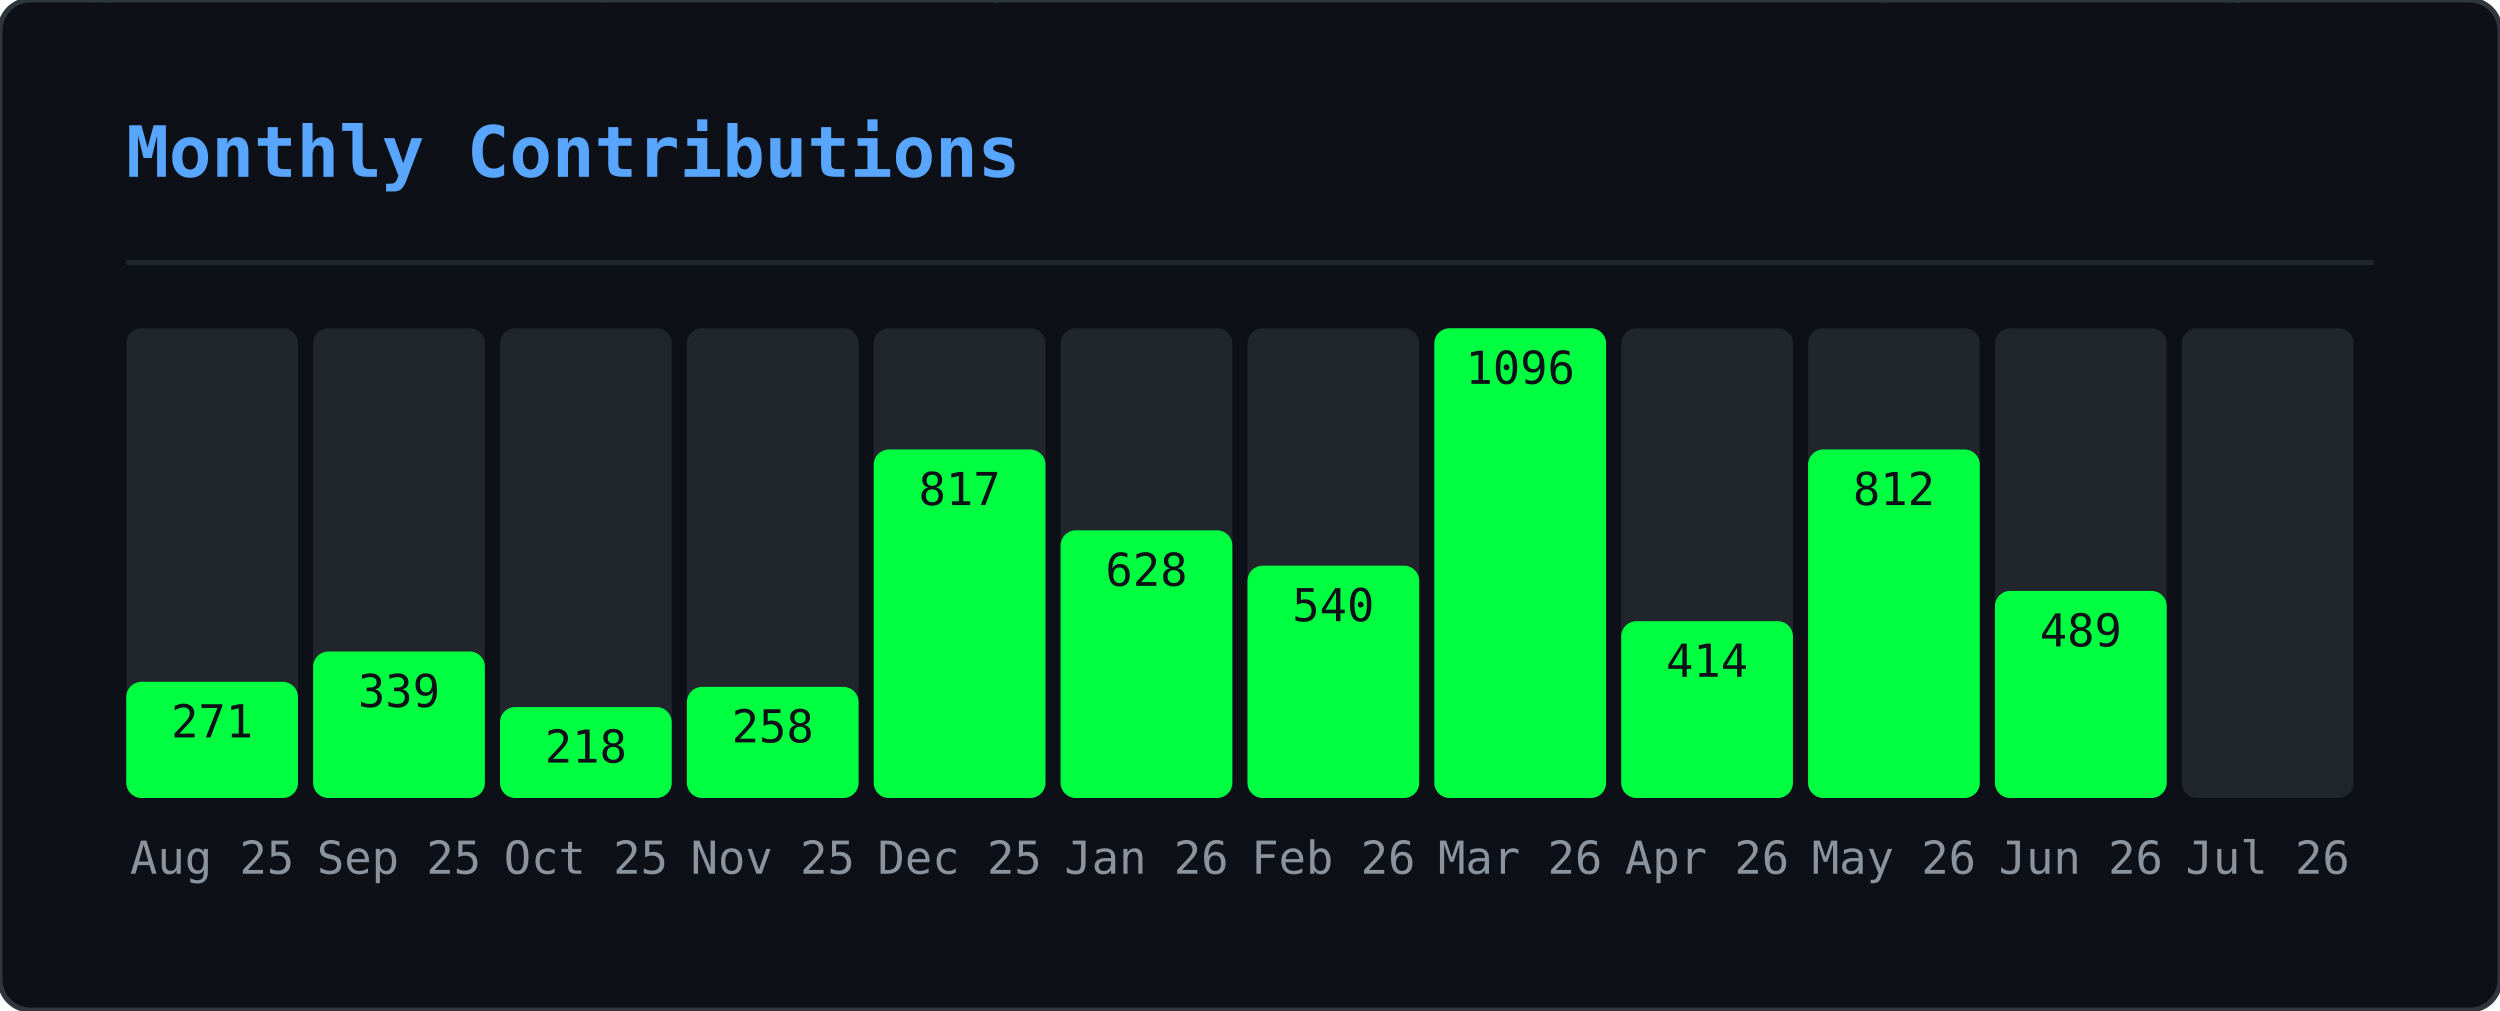
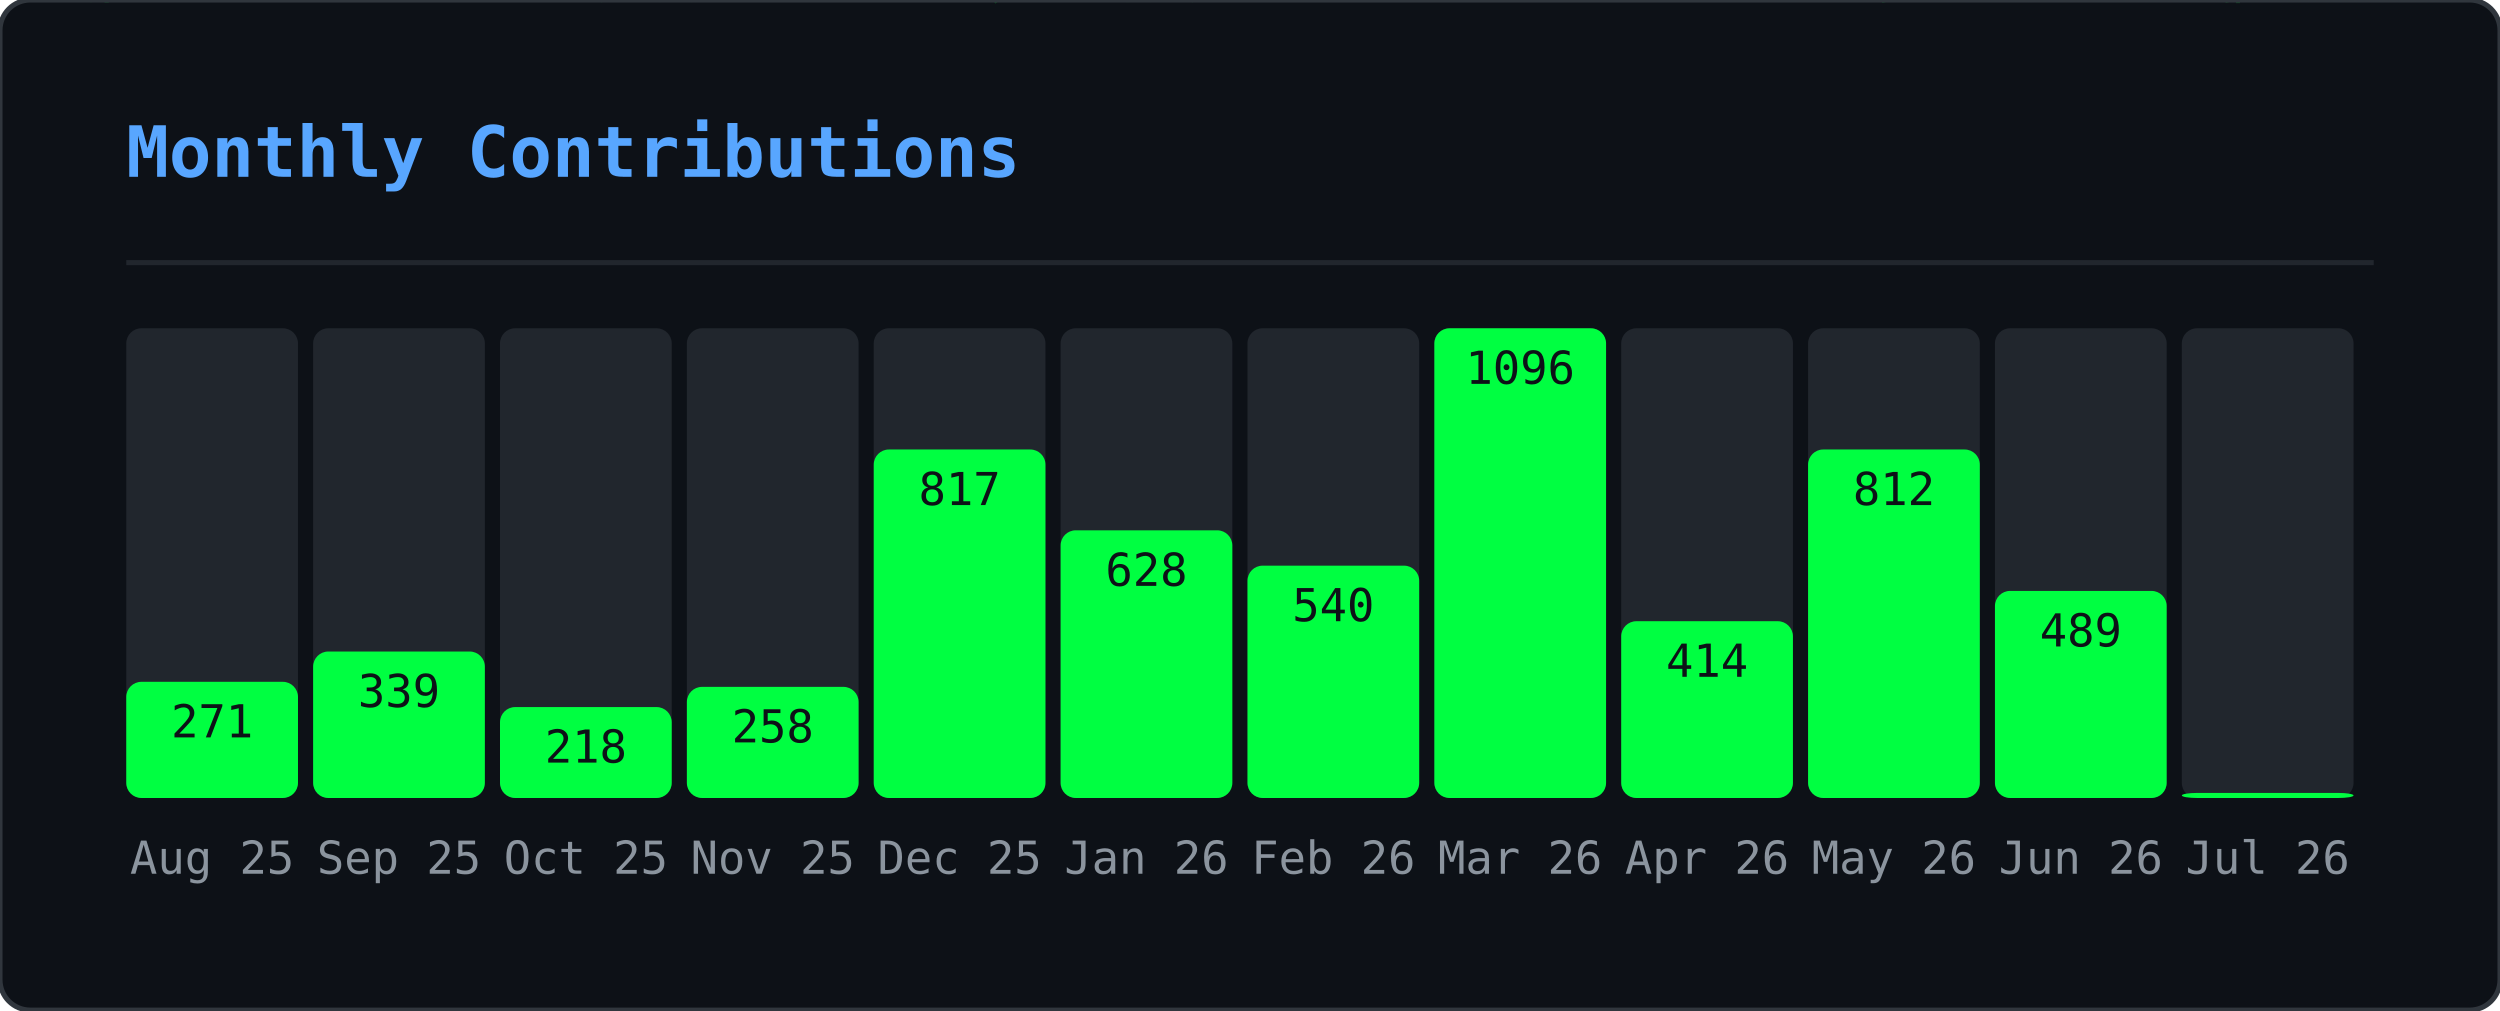
<svg xmlns="http://www.w3.org/2000/svg" width="495" height="200" viewBox="0 0 495 200">
  <defs>
    <clipPath id="gmo-clip">
      <rect width="495" height="200" rx="6" />
    </clipPath>
  </defs>
  <rect width="495" height="200" rx="6" fill="#0d1117" />
  <g clip-path="url(#gmo-clip)">
    <g opacity="0.22">
      <style>@keyframes gmo0{from{transform:translateY(-46px)}to{transform:translateY(214px)}}@keyframes gmo1{from{transform:translateY(-46px)}to{transform:translateY(214px)}}@keyframes gmo2{from{transform:translateY(-46px)}to{transform:translateY(214px)}}@keyframes gmo3{from{transform:translateY(-46px)}to{transform:translateY(214px)}}@keyframes gmo4{from{transform:translateY(-46px)}to{transform:translateY(214px)}}@keyframes gmo5{from{transform:translateY(-46px)}to{transform:translateY(214px)}}@keyframes gmo6{from{transform:translateY(-46px)}to{transform:translateY(214px)}}@keyframes gmo7{from{transform:translateY(-46px)}to{transform:translateY(214px)}}@keyframes gmo8{from{transform:translateY(-46px)}to{transform:translateY(214px)}}@keyframes gmo9{from{transform:translateY(-46px)}to{transform:translateY(214px)}}@keyframes gmo10{from{transform:translateY(-46px)}to{transform:translateY(214px)}}@keyframes gmo11{from{transform:translateY(-46px)}to{transform:translateY(214px)}}@keyframes gmo12{from{transform:translateY(-46px)}to{transform:translateY(214px)}}@keyframes gmo13{from{transform:translateY(-46px)}to{transform:translateY(214px)}}@keyframes gmo14{from{transform:translateY(-46px)}to{transform:translateY(214px)}}@keyframes gmo15{from{transform:translateY(-46px)}to{transform:translateY(214px)}}@keyframes gmo16{from{transform:translateY(-46px)}to{transform:translateY(214px)}}@keyframes gmo17{from{transform:translateY(-46px)}to{transform:translateY(214px)}}@keyframes gmo18{from{transform:translateY(-46px)}to{transform:translateY(214px)}}@keyframes gmo19{from{transform:translateY(-46px)}to{transform:translateY(214px)}}@keyframes gmo20{from{transform:translateY(-46px)}to{transform:translateY(214px)}}@keyframes gmo21{from{transform:translateY(-46px)}to{transform:translateY(214px)}}@keyframes gmo22{from{transform:translateY(-46px)}to{transform:translateY(214px)}}@keyframes gmo23{from{transform:translateY(-46px)}to{transform:translateY(214px)}}@keyframes gmo24{from{transform:translateY(-46px)}to{transform:translateY(214px)}}@keyframes gmo25{from{transform:translateY(-46px)}to{transform:translateY(214px)}}@keyframes gmo26{from{transform:translateY(-46px)}to{transform:translateY(214px)}}@keyframes gmo27{from{transform:translateY(-46px)}to{transform:translateY(214px)}}@keyframes gmo28{from{transform:translateY(-46px)}to{transform:translateY(214px)}}@keyframes gmo29{from{transform:translateY(-46px)}to{transform:translateY(214px)}}@keyframes gmo30{from{transform:translateY(-46px)}to{transform:translateY(214px)}}@keyframes gmo31{from{transform:translateY(-46px)}to{transform:translateY(214px)}}@keyframes gmo32{from{transform:translateY(-46px)}to{transform:translateY(214px)}}@keyframes gmo33{from{transform:translateY(-46px)}to{transform:translateY(214px)}}@keyframes gmo34{from{transform:translateY(-46px)}to{transform:translateY(214px)}}@keyframes gmo35{from{transform:translateY(-46px)}to{transform:translateY(214px)}}@keyframes gmo36{from{transform:translateY(-46px)}to{transform:translateY(214px)}}@keyframes gmo37{from{transform:translateY(-46px)}to{transform:translateY(214px)}}</style>
      <g style="animation:gmo0 3.17s linear infinite;animation-delay:-1.98s">
        <text x="347" y="0" font-family="monospace" font-size="12" fill="#00ff41">ｵ</text>
        <text x="347" y="-14" font-family="monospace" font-size="12" fill="#00ff41" opacity="0.75">ｹ</text>
        <text x="347" y="-28" font-family="monospace" font-size="12" fill="#00ff41" opacity="0.50">ﾙ</text>
        <text x="347" y="-42" font-family="monospace" font-size="12" fill="#00ff41" opacity="0.25">ﾝ</text>
      </g>
      <g style="animation:gmo1 2.45s linear infinite;animation-delay:-0.88s">
        <text x="370" y="0" font-family="monospace" font-size="12" fill="#00ff41">ｬ</text>
        <text x="370" y="-14" font-family="monospace" font-size="12" fill="#00ff41" opacity="0.75">ﾈ</text>
        <text x="370" y="-28" font-family="monospace" font-size="12" fill="#00ff41" opacity="0.50">ｪ</text>
        <text x="370" y="-42" font-family="monospace" font-size="12" fill="#00ff41" opacity="0.25">ﾒ</text>
      </g>
      <g style="animation:gmo2 1.54s linear infinite;animation-delay:-0.38s">
        <text x="143" y="0" font-family="monospace" font-size="12" fill="#00ff41">ｼ</text>
        <text x="143" y="-14" font-family="monospace" font-size="12" fill="#00ff41" opacity="0.75">ﾆ</text>
        <text x="143" y="-28" font-family="monospace" font-size="12" fill="#00ff41" opacity="0.50">ﾃ</text>
        <text x="143" y="-42" font-family="monospace" font-size="12" fill="#00ff41" opacity="0.25">ﾍ</text>
      </g>
      <g style="animation:gmo3 1.56s linear infinite;animation-delay:-0.33s">
        <text x="195" y="0" font-family="monospace" font-size="12" fill="#00ff41">ｯ</text>
        <text x="195" y="-14" font-family="monospace" font-size="12" fill="#00ff41" opacity="0.75">ﾃ</text>
        <text x="195" y="-28" font-family="monospace" font-size="12" fill="#00ff41" opacity="0.50">0</text>
        <text x="195" y="-42" font-family="monospace" font-size="12" fill="#00ff41" opacity="0.25">ﾐ</text>
      </g>
      <g style="animation:gmo4 2.69s linear infinite;animation-delay:-1.17s">
        <text x="23" y="0" font-family="monospace" font-size="12" fill="#00ff41">ｾ</text>
        <text x="23" y="-14" font-family="monospace" font-size="12" fill="#00ff41" opacity="0.75">3</text>
        <text x="23" y="-28" font-family="monospace" font-size="12" fill="#00ff41" opacity="0.50">ﾔ</text>
        <text x="23" y="-42" font-family="monospace" font-size="12" fill="#00ff41" opacity="0.25">ｭ</text>
      </g>
      <g style="animation:gmo5 1.52s linear infinite;animation-delay:-0.85s">
        <text x="277" y="0" font-family="monospace" font-size="12" fill="#00ff41">ｪ</text>
        <text x="277" y="-14" font-family="monospace" font-size="12" fill="#00ff41" opacity="0.75">ﾕ</text>
        <text x="277" y="-28" font-family="monospace" font-size="12" fill="#00ff41" opacity="0.50">5</text>
        <text x="277" y="-42" font-family="monospace" font-size="12" fill="#00ff41" opacity="0.25">ﾁ</text>
      </g>
      <g style="animation:gmo6 1.74s linear infinite;animation-delay:-1.14s">
        <text x="456" y="0" font-family="monospace" font-size="12" fill="#00ff41">0</text>
        <text x="456" y="-14" font-family="monospace" font-size="12" fill="#00ff41" opacity="0.75">ｬ</text>
        <text x="456" y="-28" font-family="monospace" font-size="12" fill="#00ff41" opacity="0.50">ﾗ</text>
        <text x="456" y="-42" font-family="monospace" font-size="12" fill="#00ff41" opacity="0.25">ｭ</text>
      </g>
      <g style="animation:gmo7 3.18s linear infinite;animation-delay:-3.10s">
        <text x="60" y="0" font-family="monospace" font-size="12" fill="#00ff41">9</text>
        <text x="60" y="-14" font-family="monospace" font-size="12" fill="#00ff41" opacity="0.75">ｿ</text>
        <text x="60" y="-28" font-family="monospace" font-size="12" fill="#00ff41" opacity="0.50">1</text>
        <text x="60" y="-42" font-family="monospace" font-size="12" fill="#00ff41" opacity="0.25">ﾔ</text>
      </g>
      <g style="animation:gmo8 2.71s linear infinite;animation-delay:-1.03s">
        <text x="250" y="0" font-family="monospace" font-size="12" fill="#00ff41">ﾆ</text>
        <text x="250" y="-14" font-family="monospace" font-size="12" fill="#00ff41" opacity="0.75">ｳ</text>
        <text x="250" y="-28" font-family="monospace" font-size="12" fill="#00ff41" opacity="0.50">ﾔ</text>
        <text x="250" y="-42" font-family="monospace" font-size="12" fill="#00ff41" opacity="0.25">ｶ</text>
      </g>
      <g style="animation:gmo9 2.04s linear infinite;animation-delay:-2.01s">
        <text x="69" y="0" font-family="monospace" font-size="12" fill="#00ff41">ﾑ</text>
        <text x="69" y="-14" font-family="monospace" font-size="12" fill="#00ff41" opacity="0.75">0</text>
        <text x="69" y="-28" font-family="monospace" font-size="12" fill="#00ff41" opacity="0.50">ﾜ</text>
        <text x="69" y="-42" font-family="monospace" font-size="12" fill="#00ff41" opacity="0.25">ｾ</text>
      </g>
      <g style="animation:gmo10 2.79s linear infinite;animation-delay:-1.46s">
        <text x="434" y="0" font-family="monospace" font-size="12" fill="#00ff41">ﾐ</text>
        <text x="434" y="-14" font-family="monospace" font-size="12" fill="#00ff41" opacity="0.75">ﾐ</text>
        <text x="434" y="-28" font-family="monospace" font-size="12" fill="#00ff41" opacity="0.50">ｨ</text>
        <text x="434" y="-42" font-family="monospace" font-size="12" fill="#00ff41" opacity="0.25">ｱ</text>
      </g>
      <g style="animation:gmo11 2.20s linear infinite;animation-delay:-1.15s">
        <text x="128" y="0" font-family="monospace" font-size="12" fill="#00ff41">ﾔ</text>
        <text x="128" y="-14" font-family="monospace" font-size="12" fill="#00ff41" opacity="0.75">ﾈ</text>
        <text x="128" y="-28" font-family="monospace" font-size="12" fill="#00ff41" opacity="0.50">ｺ</text>
        <text x="128" y="-42" font-family="monospace" font-size="12" fill="#00ff41" opacity="0.25">ﾏ</text>
      </g>
      <g style="animation:gmo12 1.68s linear infinite;animation-delay:-0.15s">
        <text x="16" y="0" font-family="monospace" font-size="12" fill="#00ff41">ｦ</text>
        <text x="16" y="-14" font-family="monospace" font-size="12" fill="#00ff41" opacity="0.75">ｹ</text>
        <text x="16" y="-28" font-family="monospace" font-size="12" fill="#00ff41" opacity="0.50">9</text>
        <text x="16" y="-42" font-family="monospace" font-size="12" fill="#00ff41" opacity="0.25">ﾂ</text>
      </g>
      <g style="animation:gmo13 2.59s linear infinite;animation-delay:-1.86s">
        <text x="211" y="0" font-family="monospace" font-size="12" fill="#00ff41">6</text>
        <text x="211" y="-14" font-family="monospace" font-size="12" fill="#00ff41" opacity="0.75">7</text>
        <text x="211" y="-28" font-family="monospace" font-size="12" fill="#00ff41" opacity="0.50">3</text>
        <text x="211" y="-42" font-family="monospace" font-size="12" fill="#00ff41" opacity="0.25">ｹ</text>
      </g>
      <g style="animation:gmo14 2.60s linear infinite;animation-delay:-0.65s">
        <text x="346" y="0" font-family="monospace" font-size="12" fill="#00ff41">ｶ</text>
        <text x="346" y="-14" font-family="monospace" font-size="12" fill="#00ff41" opacity="0.75">3</text>
        <text x="346" y="-28" font-family="monospace" font-size="12" fill="#00ff41" opacity="0.50">ｮ</text>
        <text x="346" y="-42" font-family="monospace" font-size="12" fill="#00ff41" opacity="0.25">ｼ</text>
      </g>
      <g style="animation:gmo15 2.37s linear infinite;animation-delay:-0.49s">
        <text x="70" y="0" font-family="monospace" font-size="12" fill="#00ff41">7</text>
        <text x="70" y="-14" font-family="monospace" font-size="12" fill="#00ff41" opacity="0.75">0</text>
        <text x="70" y="-28" font-family="monospace" font-size="12" fill="#00ff41" opacity="0.50">ﾊ</text>
        <text x="70" y="-42" font-family="monospace" font-size="12" fill="#00ff41" opacity="0.25">ﾔ</text>
      </g>
      <g style="animation:gmo16 1.89s linear infinite;animation-delay:-0.64s">
        <text x="421" y="0" font-family="monospace" font-size="12" fill="#00ff41">ﾁ</text>
        <text x="421" y="-14" font-family="monospace" font-size="12" fill="#00ff41" opacity="0.75">8</text>
        <text x="421" y="-28" font-family="monospace" font-size="12" fill="#00ff41" opacity="0.50">ﾓ</text>
        <text x="421" y="-42" font-family="monospace" font-size="12" fill="#00ff41" opacity="0.25">ﾘ</text>
      </g>
      <g style="animation:gmo17 1.82s linear infinite;animation-delay:-0.95s">
        <text x="117" y="0" font-family="monospace" font-size="12" fill="#00ff41">ﾗ</text>
        <text x="117" y="-14" font-family="monospace" font-size="12" fill="#00ff41" opacity="0.75">ｴ</text>
        <text x="117" y="-28" font-family="monospace" font-size="12" fill="#00ff41" opacity="0.50">ｯ</text>
        <text x="117" y="-42" font-family="monospace" font-size="12" fill="#00ff41" opacity="0.25">ﾍ</text>
      </g>
      <g style="animation:gmo18 2.63s linear infinite;animation-delay:-1.87s">
        <text x="274" y="0" font-family="monospace" font-size="12" fill="#00ff41">ﾚ</text>
        <text x="274" y="-14" font-family="monospace" font-size="12" fill="#00ff41" opacity="0.75">ﾐ</text>
        <text x="274" y="-28" font-family="monospace" font-size="12" fill="#00ff41" opacity="0.50">ｶ</text>
        <text x="274" y="-42" font-family="monospace" font-size="12" fill="#00ff41" opacity="0.25">0</text>
      </g>
      <g style="animation:gmo19 2.65s linear infinite;animation-delay:-1.13s">
        <text x="438" y="0" font-family="monospace" font-size="12" fill="#00ff41">ｬ</text>
        <text x="438" y="-14" font-family="monospace" font-size="12" fill="#00ff41" opacity="0.75">ﾇ</text>
        <text x="438" y="-28" font-family="monospace" font-size="12" fill="#00ff41" opacity="0.50">ｶ</text>
        <text x="438" y="-42" font-family="monospace" font-size="12" fill="#00ff41" opacity="0.25">ﾖ</text>
      </g>
      <g style="animation:gmo20 2.58s linear infinite;animation-delay:-0.10s">
        <text x="220" y="0" font-family="monospace" font-size="12" fill="#00ff41">ｲ</text>
        <text x="220" y="-14" font-family="monospace" font-size="12" fill="#00ff41" opacity="0.75">ﾜ</text>
        <text x="220" y="-28" font-family="monospace" font-size="12" fill="#00ff41" opacity="0.50">8</text>
        <text x="220" y="-42" font-family="monospace" font-size="12" fill="#00ff41" opacity="0.25">ﾜ</text>
      </g>
      <g style="animation:gmo21 3.19s linear infinite;animation-delay:-2.81s">
        <text x="157" y="0" font-family="monospace" font-size="12" fill="#00ff41">ﾎ</text>
        <text x="157" y="-14" font-family="monospace" font-size="12" fill="#00ff41" opacity="0.75">ﾎ</text>
        <text x="157" y="-28" font-family="monospace" font-size="12" fill="#00ff41" opacity="0.50">ﾝ</text>
        <text x="157" y="-42" font-family="monospace" font-size="12" fill="#00ff41" opacity="0.25">ﾐ</text>
      </g>
      <g style="animation:gmo22 2.13s linear infinite;animation-delay:-1.11s">
        <text x="243" y="0" font-family="monospace" font-size="12" fill="#00ff41">6</text>
        <text x="243" y="-14" font-family="monospace" font-size="12" fill="#00ff41" opacity="0.75">ｧ</text>
        <text x="243" y="-28" font-family="monospace" font-size="12" fill="#00ff41" opacity="0.50">ﾕ</text>
        <text x="243" y="-42" font-family="monospace" font-size="12" fill="#00ff41" opacity="0.25">ﾛ</text>
      </g>
      <g style="animation:gmo23 2.82s linear infinite;animation-delay:-2.46s">
        <text x="136" y="0" font-family="monospace" font-size="12" fill="#00ff41">ｱ</text>
        <text x="136" y="-14" font-family="monospace" font-size="12" fill="#00ff41" opacity="0.75">3</text>
        <text x="136" y="-28" font-family="monospace" font-size="12" fill="#00ff41" opacity="0.50">5</text>
        <text x="136" y="-42" font-family="monospace" font-size="12" fill="#00ff41" opacity="0.25">ﾄ</text>
      </g>
      <g style="animation:gmo24 2.59s linear infinite;animation-delay:-1.04s">
        <text x="259" y="0" font-family="monospace" font-size="12" fill="#00ff41">8</text>
        <text x="259" y="-14" font-family="monospace" font-size="12" fill="#00ff41" opacity="0.75">ﾀ</text>
        <text x="259" y="-28" font-family="monospace" font-size="12" fill="#00ff41" opacity="0.50">ｻ</text>
        <text x="259" y="-42" font-family="monospace" font-size="12" fill="#00ff41" opacity="0.25">ﾘ</text>
      </g>
      <g style="animation:gmo25 3.12s linear infinite;animation-delay:-0.27s">
        <text x="233" y="0" font-family="monospace" font-size="12" fill="#00ff41">ｷ</text>
        <text x="233" y="-14" font-family="monospace" font-size="12" fill="#00ff41" opacity="0.75">ﾍ</text>
        <text x="233" y="-28" font-family="monospace" font-size="12" fill="#00ff41" opacity="0.50">ﾁ</text>
        <text x="233" y="-42" font-family="monospace" font-size="12" fill="#00ff41" opacity="0.25">ｪ</text>
      </g>
      <g style="animation:gmo26 2.75s linear infinite;animation-delay:-0.30s">
        <text x="382" y="0" font-family="monospace" font-size="12" fill="#00ff41">ｭ</text>
        <text x="382" y="-14" font-family="monospace" font-size="12" fill="#00ff41" opacity="0.75">3</text>
        <text x="382" y="-28" font-family="monospace" font-size="12" fill="#00ff41" opacity="0.50">ﾗ</text>
        <text x="382" y="-42" font-family="monospace" font-size="12" fill="#00ff41" opacity="0.25">ﾂ</text>
      </g>
      <g style="animation:gmo27 2.43s linear infinite;animation-delay:-0.93s">
        <text x="135" y="0" font-family="monospace" font-size="12" fill="#00ff41">ﾌ</text>
        <text x="135" y="-14" font-family="monospace" font-size="12" fill="#00ff41" opacity="0.75">ﾀ</text>
        <text x="135" y="-28" font-family="monospace" font-size="12" fill="#00ff41" opacity="0.50">ｩ</text>
        <text x="135" y="-42" font-family="monospace" font-size="12" fill="#00ff41" opacity="0.25">ﾗ</text>
      </g>
      <g style="animation:gmo28 1.82s linear infinite;animation-delay:-1.45s">
        <text x="292" y="0" font-family="monospace" font-size="12" fill="#00ff41">ｴ</text>
        <text x="292" y="-14" font-family="monospace" font-size="12" fill="#00ff41" opacity="0.75">ﾏ</text>
        <text x="292" y="-28" font-family="monospace" font-size="12" fill="#00ff41" opacity="0.50">ｼ</text>
        <text x="292" y="-42" font-family="monospace" font-size="12" fill="#00ff41" opacity="0.25">ｱ</text>
      </g>
      <g style="animation:gmo29 2.70s linear infinite;animation-delay:-0.09s">
        <text x="226" y="0" font-family="monospace" font-size="12" fill="#00ff41">ｸ</text>
        <text x="226" y="-14" font-family="monospace" font-size="12" fill="#00ff41" opacity="0.75">ﾍ</text>
        <text x="226" y="-28" font-family="monospace" font-size="12" fill="#00ff41" opacity="0.50">ﾏ</text>
        <text x="226" y="-42" font-family="monospace" font-size="12" fill="#00ff41" opacity="0.25">ﾇ</text>
      </g>
      <g style="animation:gmo30 2.38s linear infinite;animation-delay:-0.91s">
        <text x="359" y="0" font-family="monospace" font-size="12" fill="#00ff41">ｽ</text>
        <text x="359" y="-14" font-family="monospace" font-size="12" fill="#00ff41" opacity="0.75">ｹ</text>
        <text x="359" y="-28" font-family="monospace" font-size="12" fill="#00ff41" opacity="0.50">ｳ</text>
        <text x="359" y="-42" font-family="monospace" font-size="12" fill="#00ff41" opacity="0.25">ｪ</text>
      </g>
      <g style="animation:gmo31 2.02s linear infinite;animation-delay:-1.07s">
        <text x="440" y="0" font-family="monospace" font-size="12" fill="#00ff41">ｨ</text>
        <text x="440" y="-14" font-family="monospace" font-size="12" fill="#00ff41" opacity="0.75">ｶ</text>
        <text x="440" y="-28" font-family="monospace" font-size="12" fill="#00ff41" opacity="0.50">ｲ</text>
        <text x="440" y="-42" font-family="monospace" font-size="12" fill="#00ff41" opacity="0.25">0</text>
      </g>
      <g style="animation:gmo32 2.12s linear infinite;animation-delay:-0.56s">
        <text x="300" y="0" font-family="monospace" font-size="12" fill="#00ff41">ﾂ</text>
        <text x="300" y="-14" font-family="monospace" font-size="12" fill="#00ff41" opacity="0.75">ｻ</text>
        <text x="300" y="-28" font-family="monospace" font-size="12" fill="#00ff41" opacity="0.50">ｭ</text>
        <text x="300" y="-42" font-family="monospace" font-size="12" fill="#00ff41" opacity="0.25">ｬ</text>
      </g>
      <g style="animation:gmo33 2.94s linear infinite;animation-delay:-0.60s">
        <text x="350" y="0" font-family="monospace" font-size="12" fill="#00ff41">1</text>
        <text x="350" y="-14" font-family="monospace" font-size="12" fill="#00ff41" opacity="0.75">ﾓ</text>
        <text x="350" y="-28" font-family="monospace" font-size="12" fill="#00ff41" opacity="0.50">8</text>
        <text x="350" y="-42" font-family="monospace" font-size="12" fill="#00ff41" opacity="0.25">4</text>
      </g>
      <g style="animation:gmo34 1.56s linear infinite;animation-delay:-0.30s">
        <text x="230" y="0" font-family="monospace" font-size="12" fill="#00ff41">1</text>
        <text x="230" y="-14" font-family="monospace" font-size="12" fill="#00ff41" opacity="0.75">ﾝ</text>
        <text x="230" y="-28" font-family="monospace" font-size="12" fill="#00ff41" opacity="0.50">ｭ</text>
        <text x="230" y="-42" font-family="monospace" font-size="12" fill="#00ff41" opacity="0.25">ﾘ</text>
      </g>
      <g style="animation:gmo35 1.82s linear infinite;animation-delay:-1.61s">
        <text x="24" y="0" font-family="monospace" font-size="12" fill="#00ff41">7</text>
        <text x="24" y="-14" font-family="monospace" font-size="12" fill="#00ff41" opacity="0.75">ｲ</text>
        <text x="24" y="-28" font-family="monospace" font-size="12" fill="#00ff41" opacity="0.50">ｱ</text>
        <text x="24" y="-42" font-family="monospace" font-size="12" fill="#00ff41" opacity="0.25">ｱ</text>
      </g>
      <g style="animation:gmo36 3.09s linear infinite;animation-delay:-2.58s">
        <text x="18" y="0" font-family="monospace" font-size="12" fill="#00ff41">ﾈ</text>
        <text x="18" y="-14" font-family="monospace" font-size="12" fill="#00ff41" opacity="0.75">ｿ</text>
        <text x="18" y="-28" font-family="monospace" font-size="12" fill="#00ff41" opacity="0.50">ｵ</text>
        <text x="18" y="-42" font-family="monospace" font-size="12" fill="#00ff41" opacity="0.25">ｴ</text>
      </g>
      <g style="animation:gmo37 2.82s linear infinite;animation-delay:-0.52s">
        <text x="457" y="0" font-family="monospace" font-size="12" fill="#00ff41">1</text>
        <text x="457" y="-14" font-family="monospace" font-size="12" fill="#00ff41" opacity="0.75">ｹ</text>
        <text x="457" y="-28" font-family="monospace" font-size="12" fill="#00ff41" opacity="0.50">ﾔ</text>
        <text x="457" y="-42" font-family="monospace" font-size="12" fill="#00ff41" opacity="0.25">ｴ</text>
      </g>
    </g>
  </g>
  <rect width="495" height="200" rx="6" fill="none" stroke="#30363d" stroke-width="1" />
  <text x="25" y="35" font-family="monospace" font-size="14" font-weight="600" fill="#58a6ff">Monthly Contributions</text>
  <line x1="25" y1="52" x2="470" y2="52" stroke="#21262d" stroke-width="1" />
  <rect x="25" y="65" width="34" height="93" rx="3" fill="#21262d" />
  <rect x="25" y="135" width="34" height="23" rx="3" fill="#00ff41" />
  <text x="42" y="173" text-anchor="middle" font-family="monospace" font-size="9" fill="#8b949e">Aug 25</text>
  <text x="42" y="146" text-anchor="middle" font-family="monospace" font-size="9" fill="#0d1117">271</text>
  <rect x="62" y="65" width="34" height="93" rx="3" fill="#21262d" />
  <rect x="62" y="129" width="34" height="29" rx="3" fill="#00ff41" />
  <text x="79" y="173" text-anchor="middle" font-family="monospace" font-size="9" fill="#8b949e">Sep 25</text>
  <text x="79" y="140" text-anchor="middle" font-family="monospace" font-size="9" fill="#0d1117">339</text>
  <rect x="99" y="65" width="34" height="93" rx="3" fill="#21262d" />
  <rect x="99" y="140" width="34" height="18" rx="3" fill="#00ff41" />
  <text x="116" y="173" text-anchor="middle" font-family="monospace" font-size="9" fill="#8b949e">Oct 25</text>
  <text x="116" y="151" text-anchor="middle" font-family="monospace" font-size="9" fill="#0d1117">218</text>
  <rect x="136" y="65" width="34" height="93" rx="3" fill="#21262d" />
  <rect x="136" y="136" width="34" height="22" rx="3" fill="#00ff41" />
  <text x="153" y="173" text-anchor="middle" font-family="monospace" font-size="9" fill="#8b949e">Nov 25</text>
  <text x="153" y="147" text-anchor="middle" font-family="monospace" font-size="9" fill="#0d1117">258</text>
  <rect x="173" y="65" width="34" height="93" rx="3" fill="#21262d" />
  <rect x="173" y="89" width="34" height="69" rx="3" fill="#00ff41" />
  <text x="190" y="173" text-anchor="middle" font-family="monospace" font-size="9" fill="#8b949e">Dec 25</text>
  <text x="190" y="100" text-anchor="middle" font-family="monospace" font-size="9" fill="#0d1117">817</text>
  <rect x="210" y="65" width="34" height="93" rx="3" fill="#21262d" />
  <rect x="210" y="105" width="34" height="53" rx="3" fill="#00ff41" />
  <text x="227" y="173" text-anchor="middle" font-family="monospace" font-size="9" fill="#8b949e">Jan 26</text>
  <text x="227" y="116" text-anchor="middle" font-family="monospace" font-size="9" fill="#0d1117">628</text>
  <rect x="247" y="65" width="34" height="93" rx="3" fill="#21262d" />
  <rect x="247" y="112" width="34" height="46" rx="3" fill="#00ff41" />
  <text x="264" y="173" text-anchor="middle" font-family="monospace" font-size="9" fill="#8b949e">Feb 26</text>
  <text x="264" y="123" text-anchor="middle" font-family="monospace" font-size="9" fill="#0d1117">540</text>
  <rect x="284" y="65" width="34" height="93" rx="3" fill="#21262d" />
  <rect x="284" y="65" width="34" height="93" rx="3" fill="#00ff41" />
  <text x="301" y="173" text-anchor="middle" font-family="monospace" font-size="9" fill="#8b949e">Mar 26</text>
  <text x="301" y="76" text-anchor="middle" font-family="monospace" font-size="9" fill="#0d1117">1096</text>
  <rect x="321" y="65" width="34" height="93" rx="3" fill="#21262d" />
  <rect x="321" y="123" width="34" height="35" rx="3" fill="#00ff41" />
  <text x="338" y="173" text-anchor="middle" font-family="monospace" font-size="9" fill="#8b949e">Apr 26</text>
  <text x="338" y="134" text-anchor="middle" font-family="monospace" font-size="9" fill="#0d1117">414</text>
  <rect x="358" y="65" width="34" height="93" rx="3" fill="#21262d" />
  <rect x="358" y="89" width="34" height="69" rx="3" fill="#00ff41" />
  <text x="375" y="173" text-anchor="middle" font-family="monospace" font-size="9" fill="#8b949e">May 26</text>
  <text x="375" y="100" text-anchor="middle" font-family="monospace" font-size="9" fill="#0d1117">812</text>
  <rect x="395" y="65" width="34" height="93" rx="3" fill="#21262d" />
  <rect x="395" y="117" width="34" height="41" rx="3" fill="#00ff41" />
  <text x="412" y="173" text-anchor="middle" font-family="monospace" font-size="9" fill="#8b949e">Jun 26</text>
  <text x="412" y="128" text-anchor="middle" font-family="monospace" font-size="9" fill="#0d1117">489</text>
  <rect x="432" y="65" width="34" height="93" rx="3" fill="#21262d" />
+   <rect x="432" y="157" width="34" height="1" rx="3" fill="#00ff41" />
  <text x="449" y="173" text-anchor="middle" font-family="monospace" font-size="9" fill="#8b949e">Jul 26</text>
</svg>
